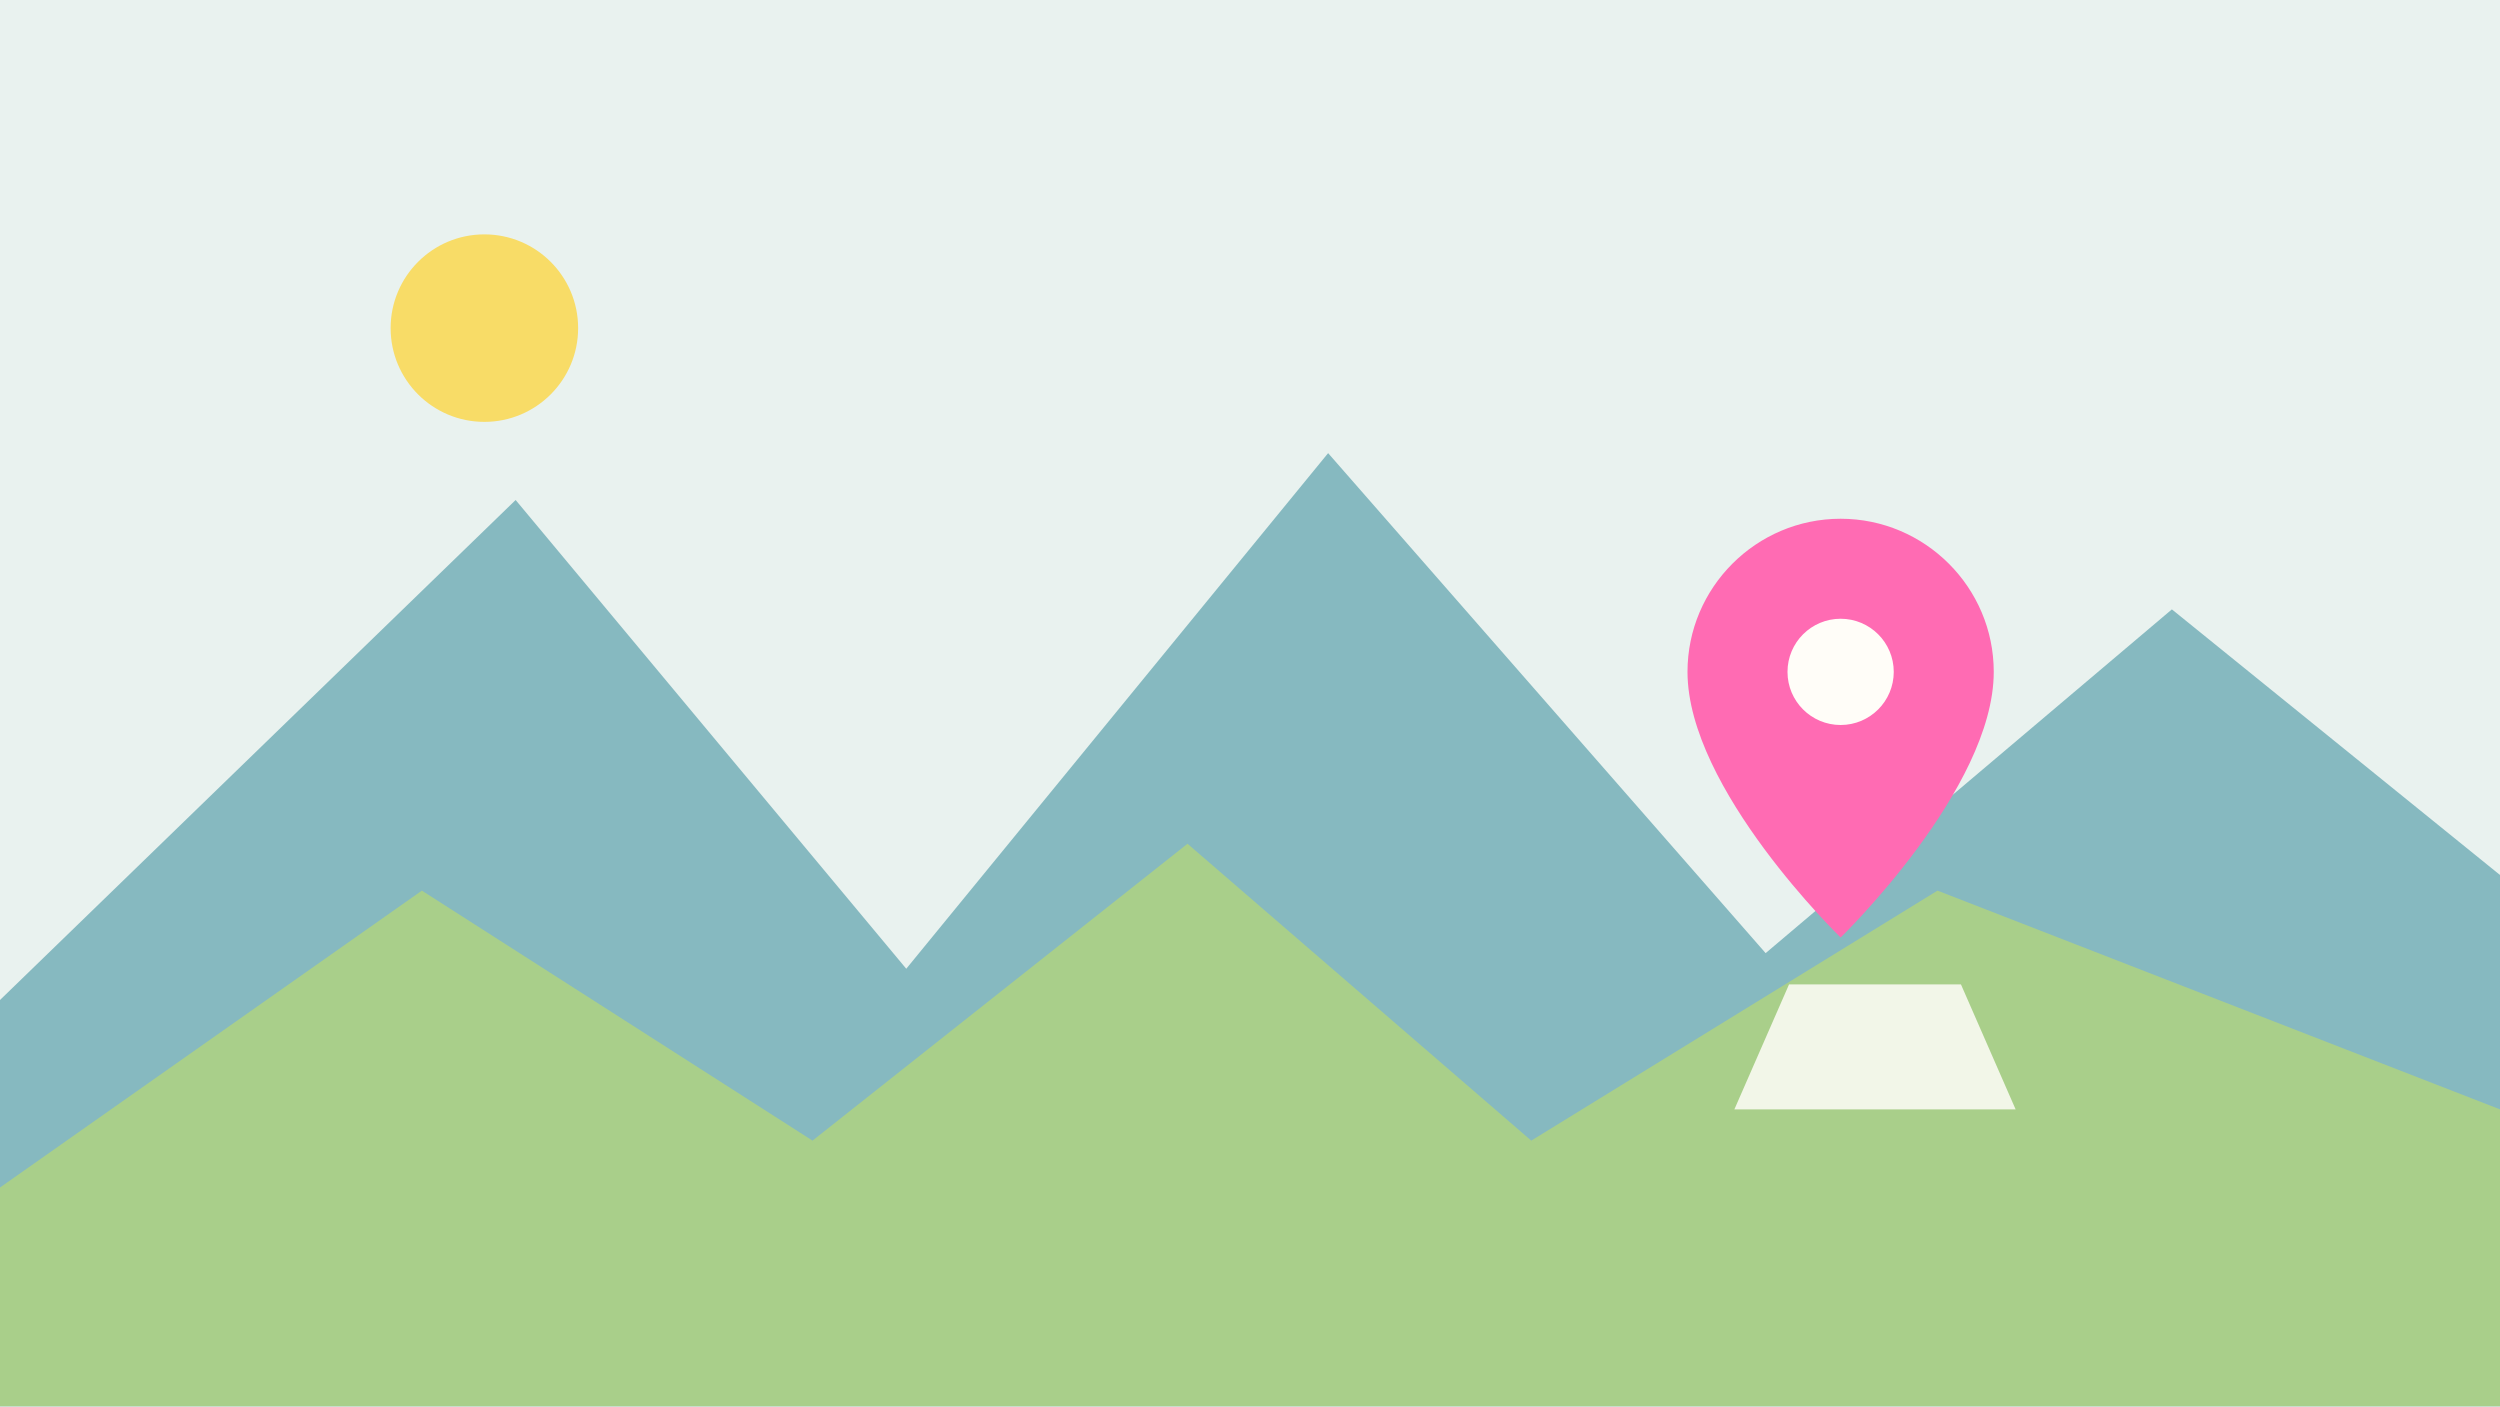
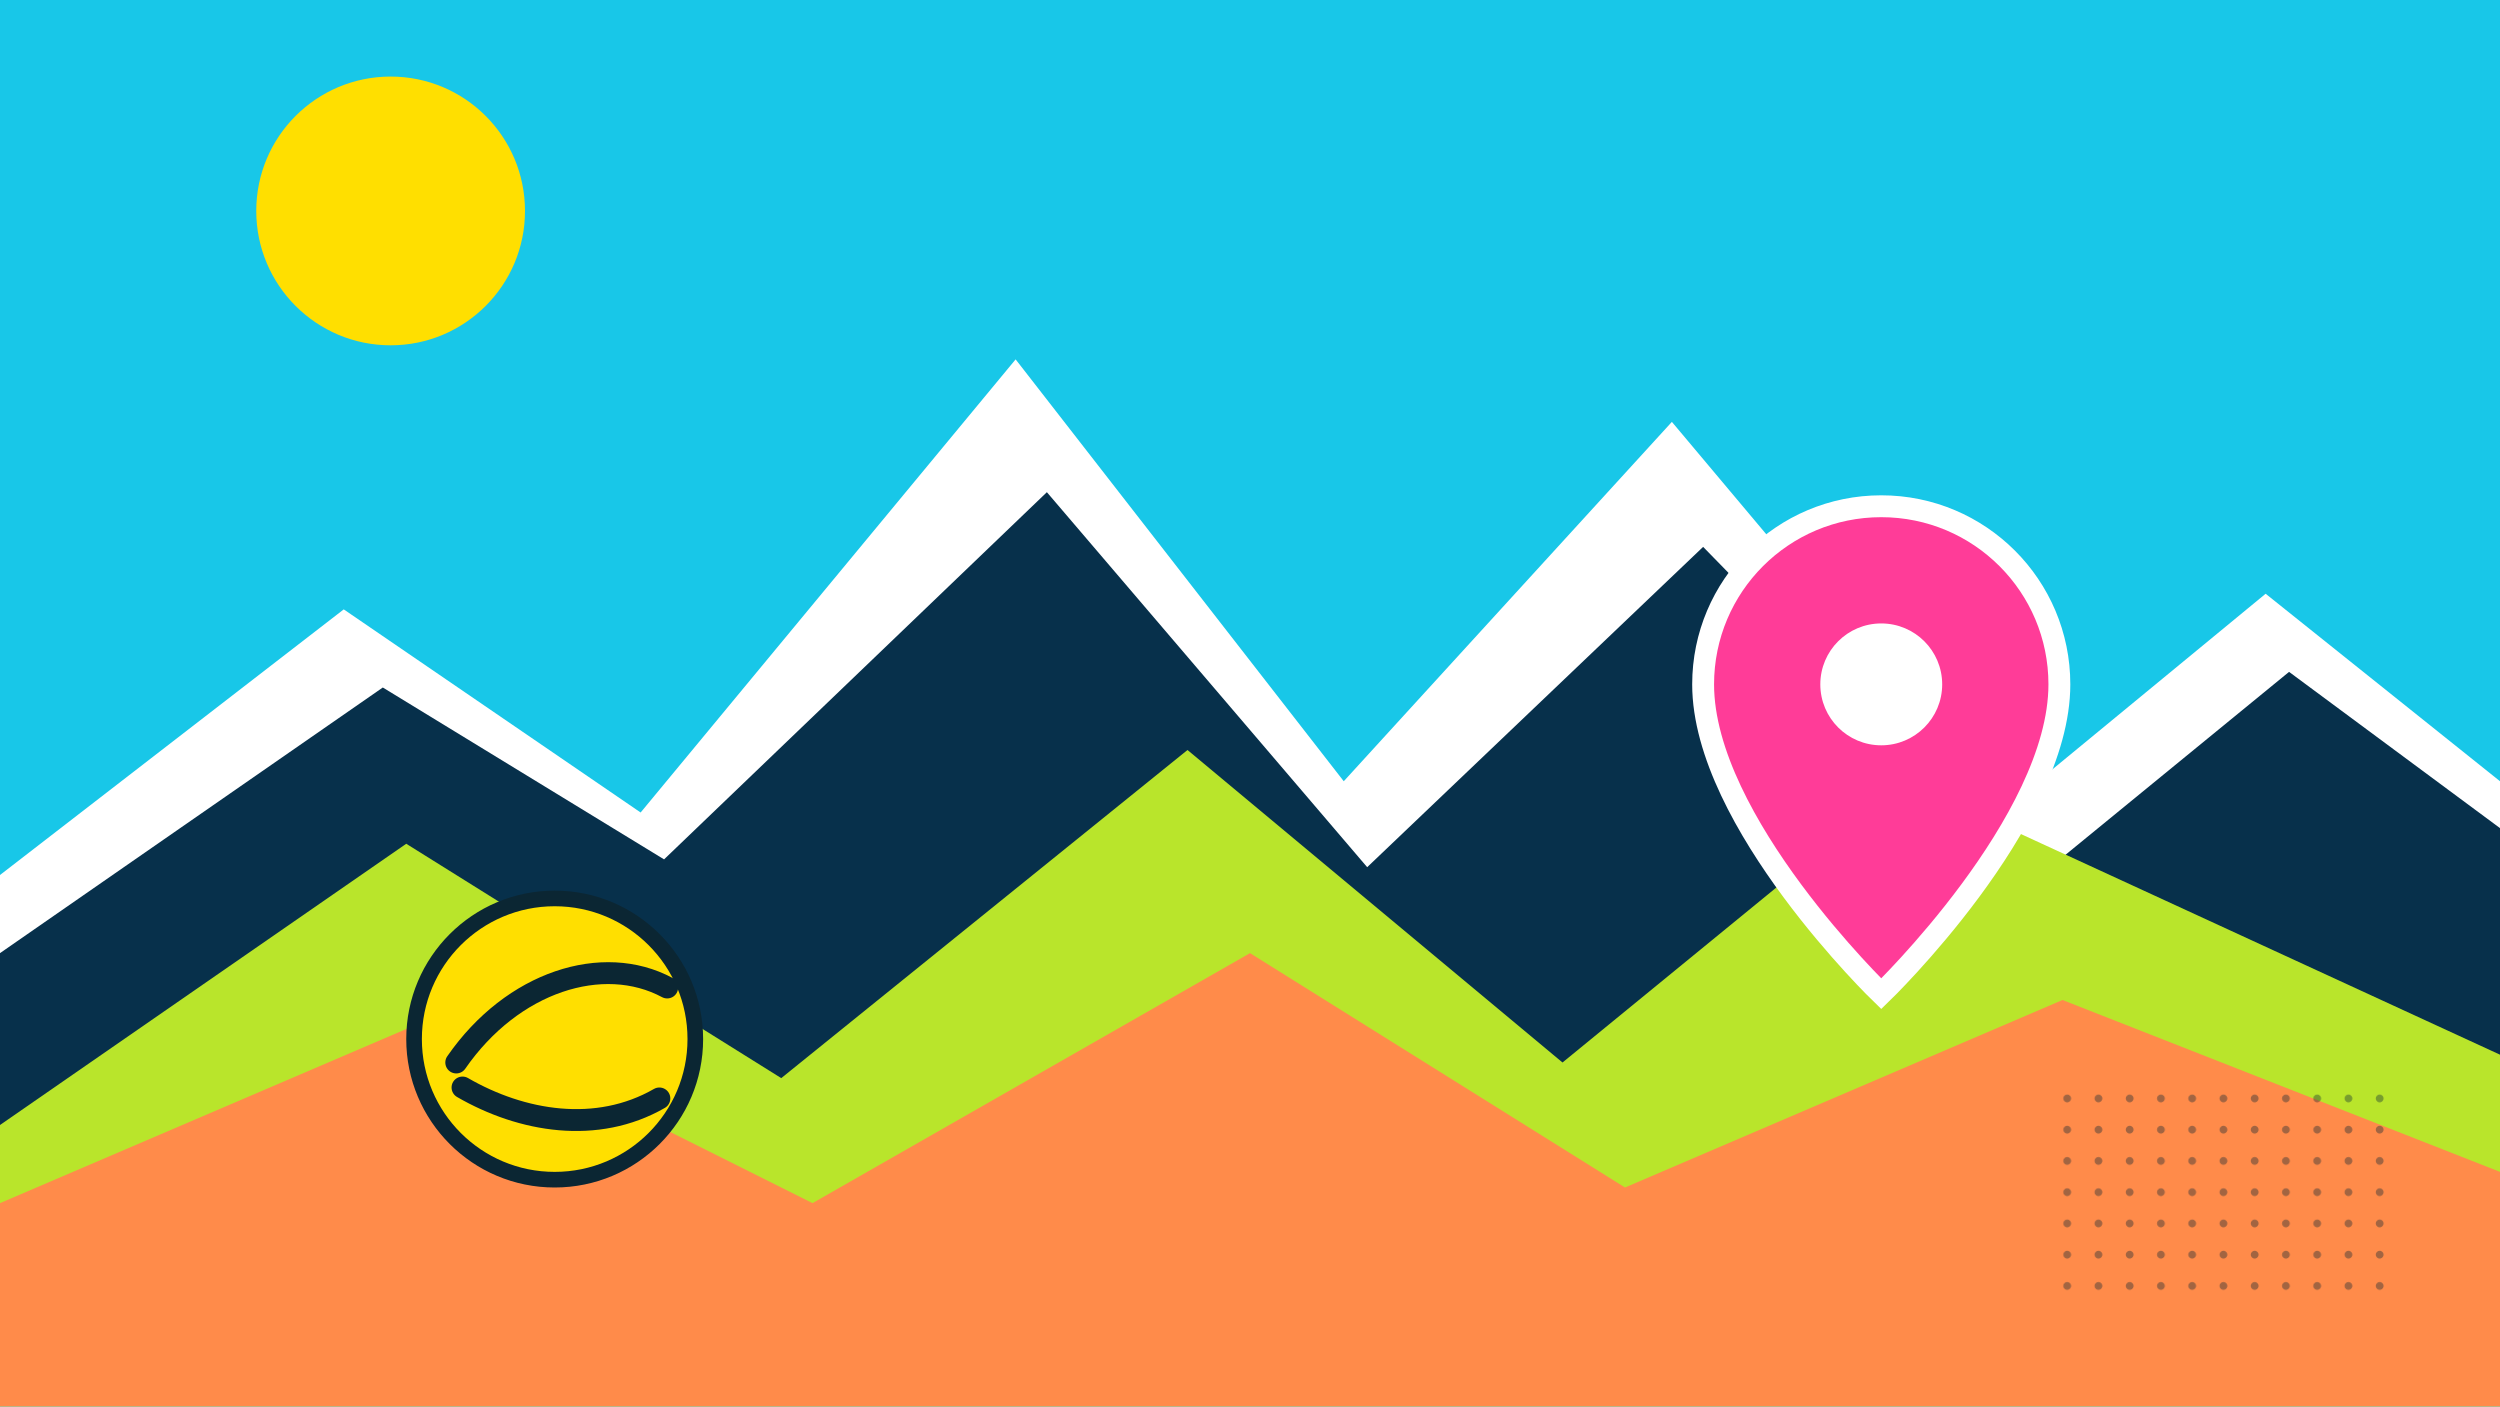
<svg xmlns="http://www.w3.org/2000/svg" viewBox="0 0 1600 900">
-   <rect width="1600" height="900" fill="#e9f2ef" />
-   <path d="M0 640L330 320 580 620 850 290 1130 610 1390 390 1600 560V900H0Z" fill="#86b9c0" />
-   <path d="M0 760L270 570 520 730 760 540 980 730 1240 570 1600 710V900H0Z" fill="#a9cf8a" />
-   <g transform="translate(1080 360)">
-     <path d="M0 70c0-54 44-98 98-98s98 44 98 98c0 75-98 170-98 170S0 145 0 70z" fill="#ff6bb3" />
-     <circle cx="98" cy="70" r="34" fill="#fffdf8" />
+   <defs>
+     <pattern id="dots" width="20" height="20" patternUnits="userSpaceOnUse">
+       <circle cx="3" cy="3" r="2.5" fill="#0b2633" />
+     </pattern>
+   </defs>
+   <rect width="1600" height="900" fill="#18c7e8" />
+   <circle cx="250" cy="135" r="86" fill="#ffdf00" />
+   <path d="M0 560L220 390 410 520 650 230 860 500 1070 270 1280 520 1450 380 1600 500V900H0Z" fill="#fff" />
+   <path d="M0 610L245 440 425 550 670 315 875 555 1090 350 1300 565 1465 430 1600 530V900H0Z" fill="#07304b" />
+   <path d="M0 720L260 540 500 690 760 480 1000 680 1220 500 1600 675V900H0Z" fill="#b9e52b" />
+   <path d="M0 770L280 650 520 770 800 610 1040 760 1320 640 1600 750V900H0Z" fill="#ff8b4a" />
+   <g transform="translate(1090 350)">
+     <path d="M0 88c0-63 51-114 114-114s114 51 114 114c0 88-114 198-114 198S0 176 0 88z" fill="#ff3c98" stroke="#fff" stroke-width="14" />
+     <circle cx="114" cy="88" r="39" fill="#fff" />
  </g>
-   <circle cx="310" cy="210" r="60" fill="#f8dc67" />
-   <path d="M1110 710h180l-35-80h-110z" fill="#fffdf8" opacity=".85" />
+   <g transform="translate(260 570)">
+     <circle cx="95" cy="95" r="90" fill="#ffdf00" stroke="#0b2633" stroke-width="10" />
+     <path d="M32 110c36-52 94-70 135-48M36 126c38 22 86 30 126 7" fill="none" stroke="#0b2633" stroke-width="14" stroke-linecap="round" />
+   </g>
+   <path d="M1320 700h210v135h-210z" fill="url(#dots)" opacity=".38" />
</svg>
